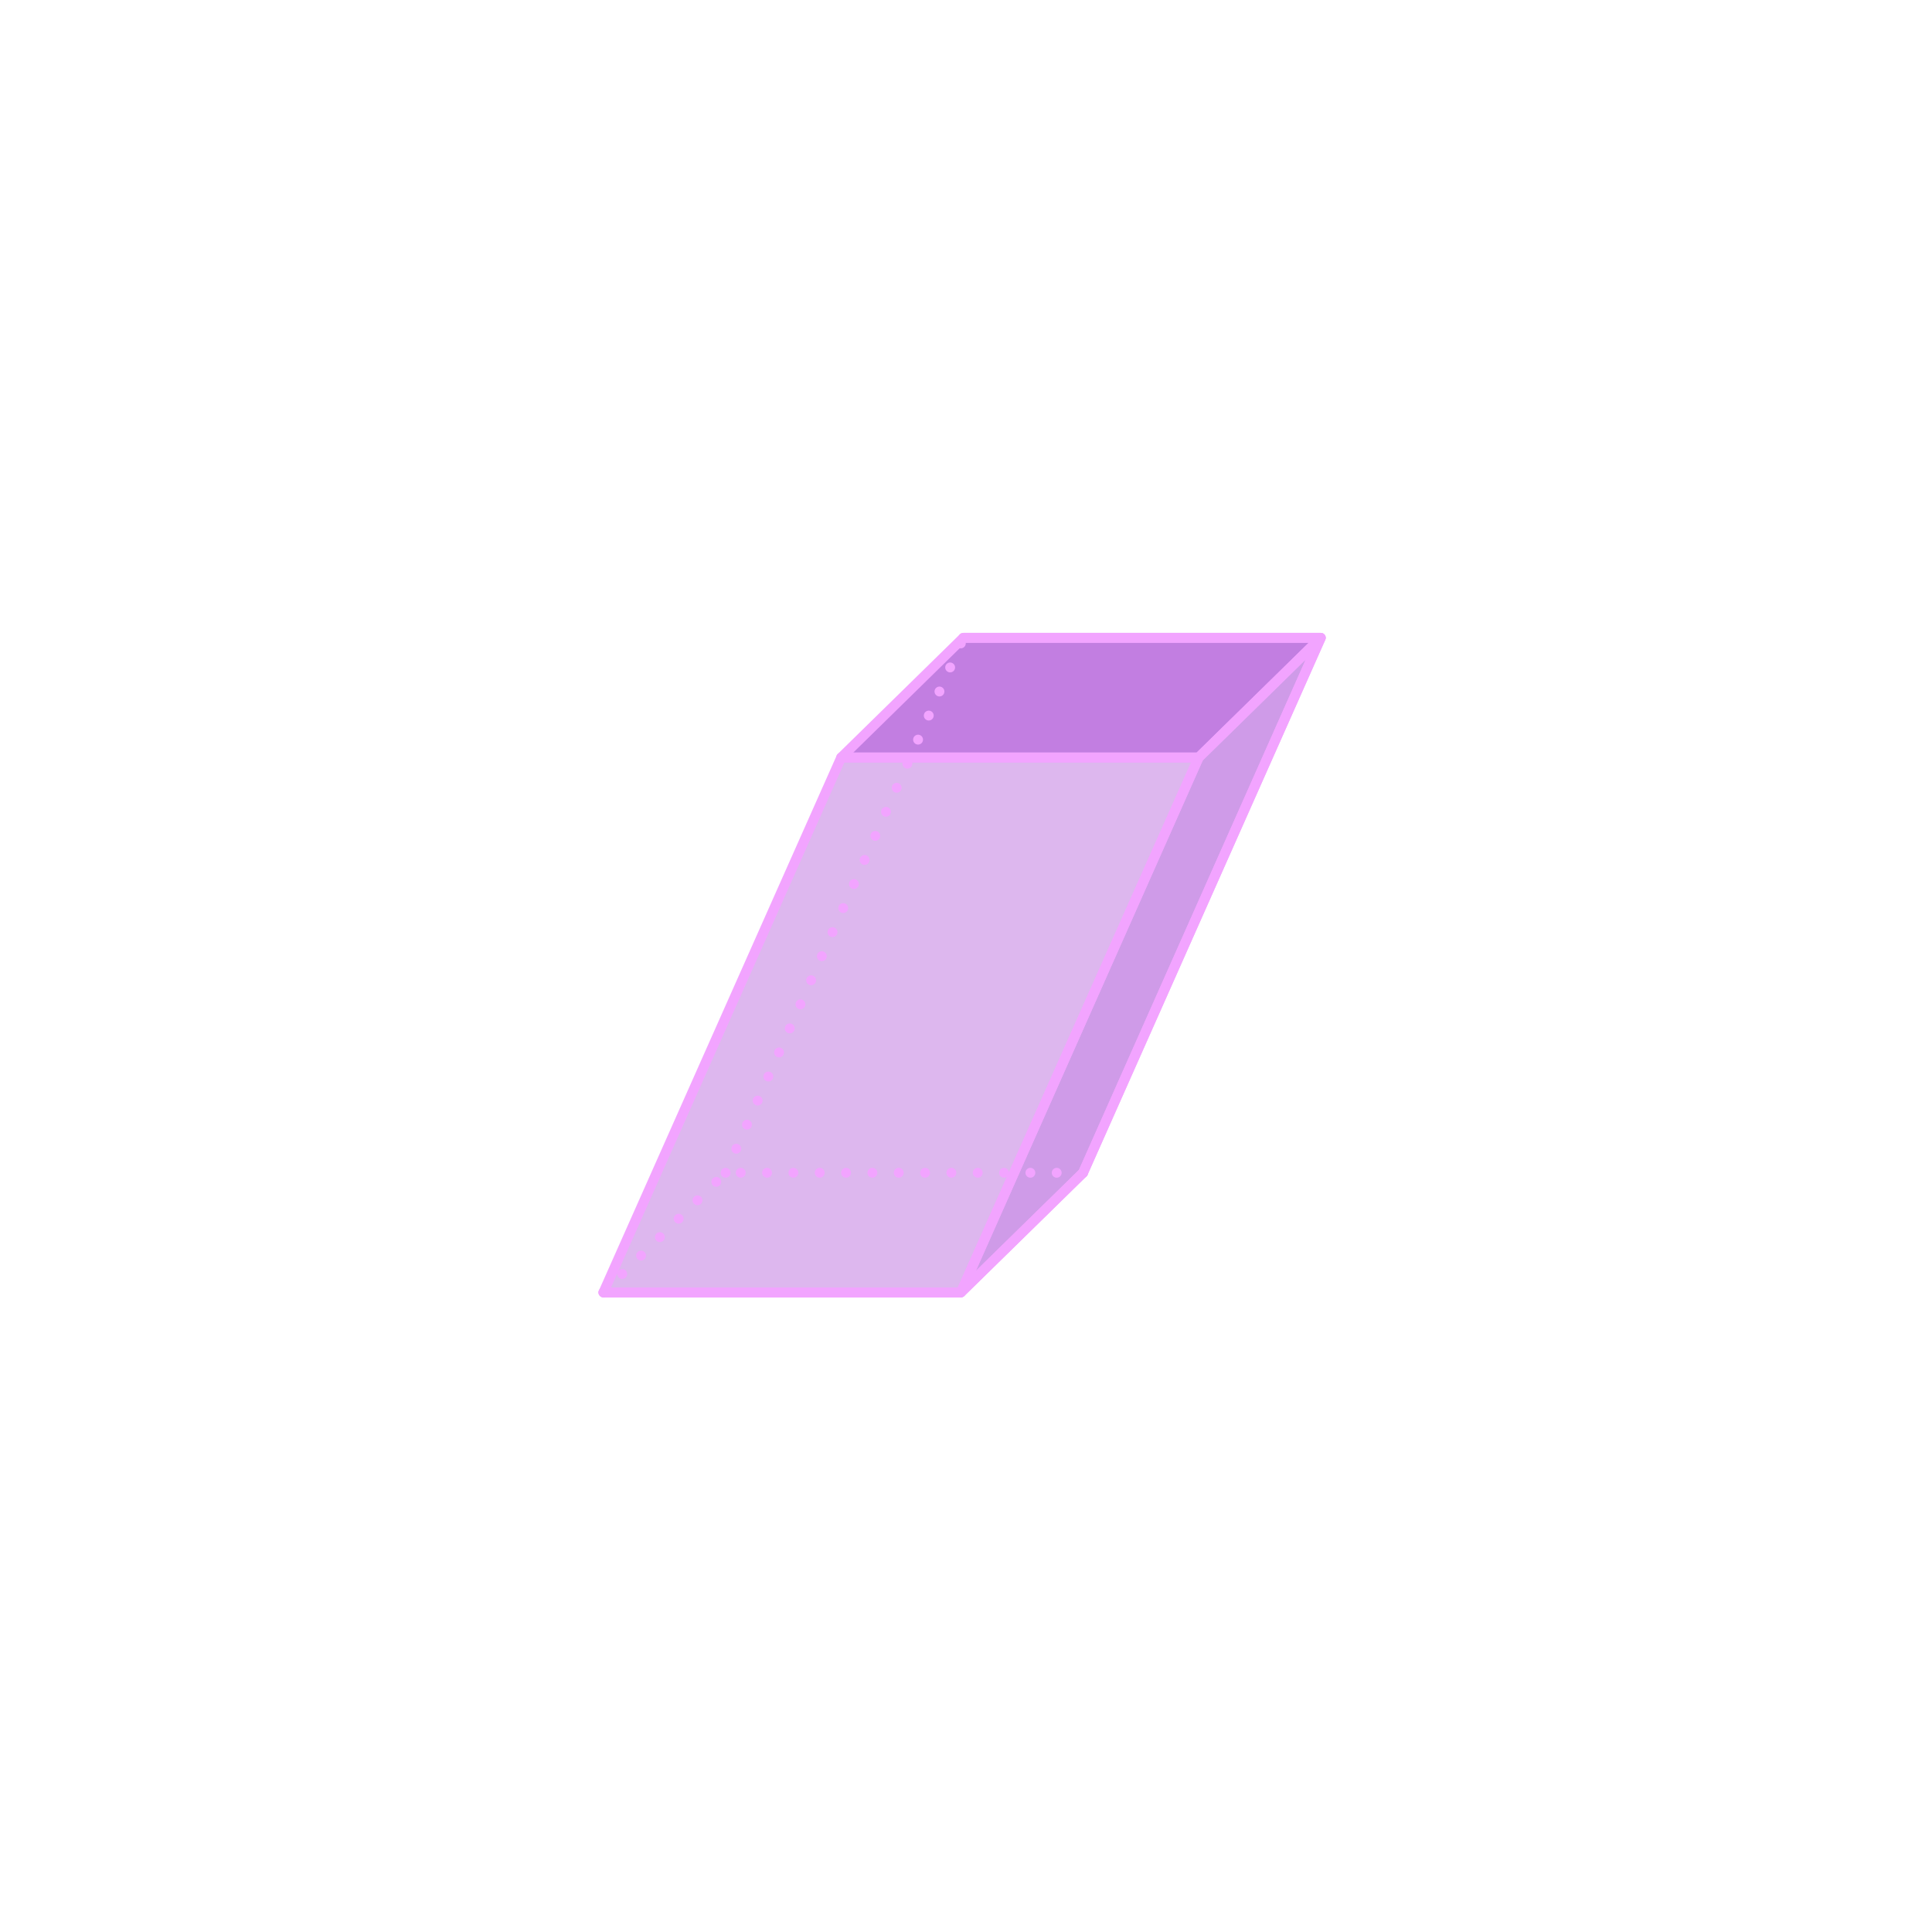
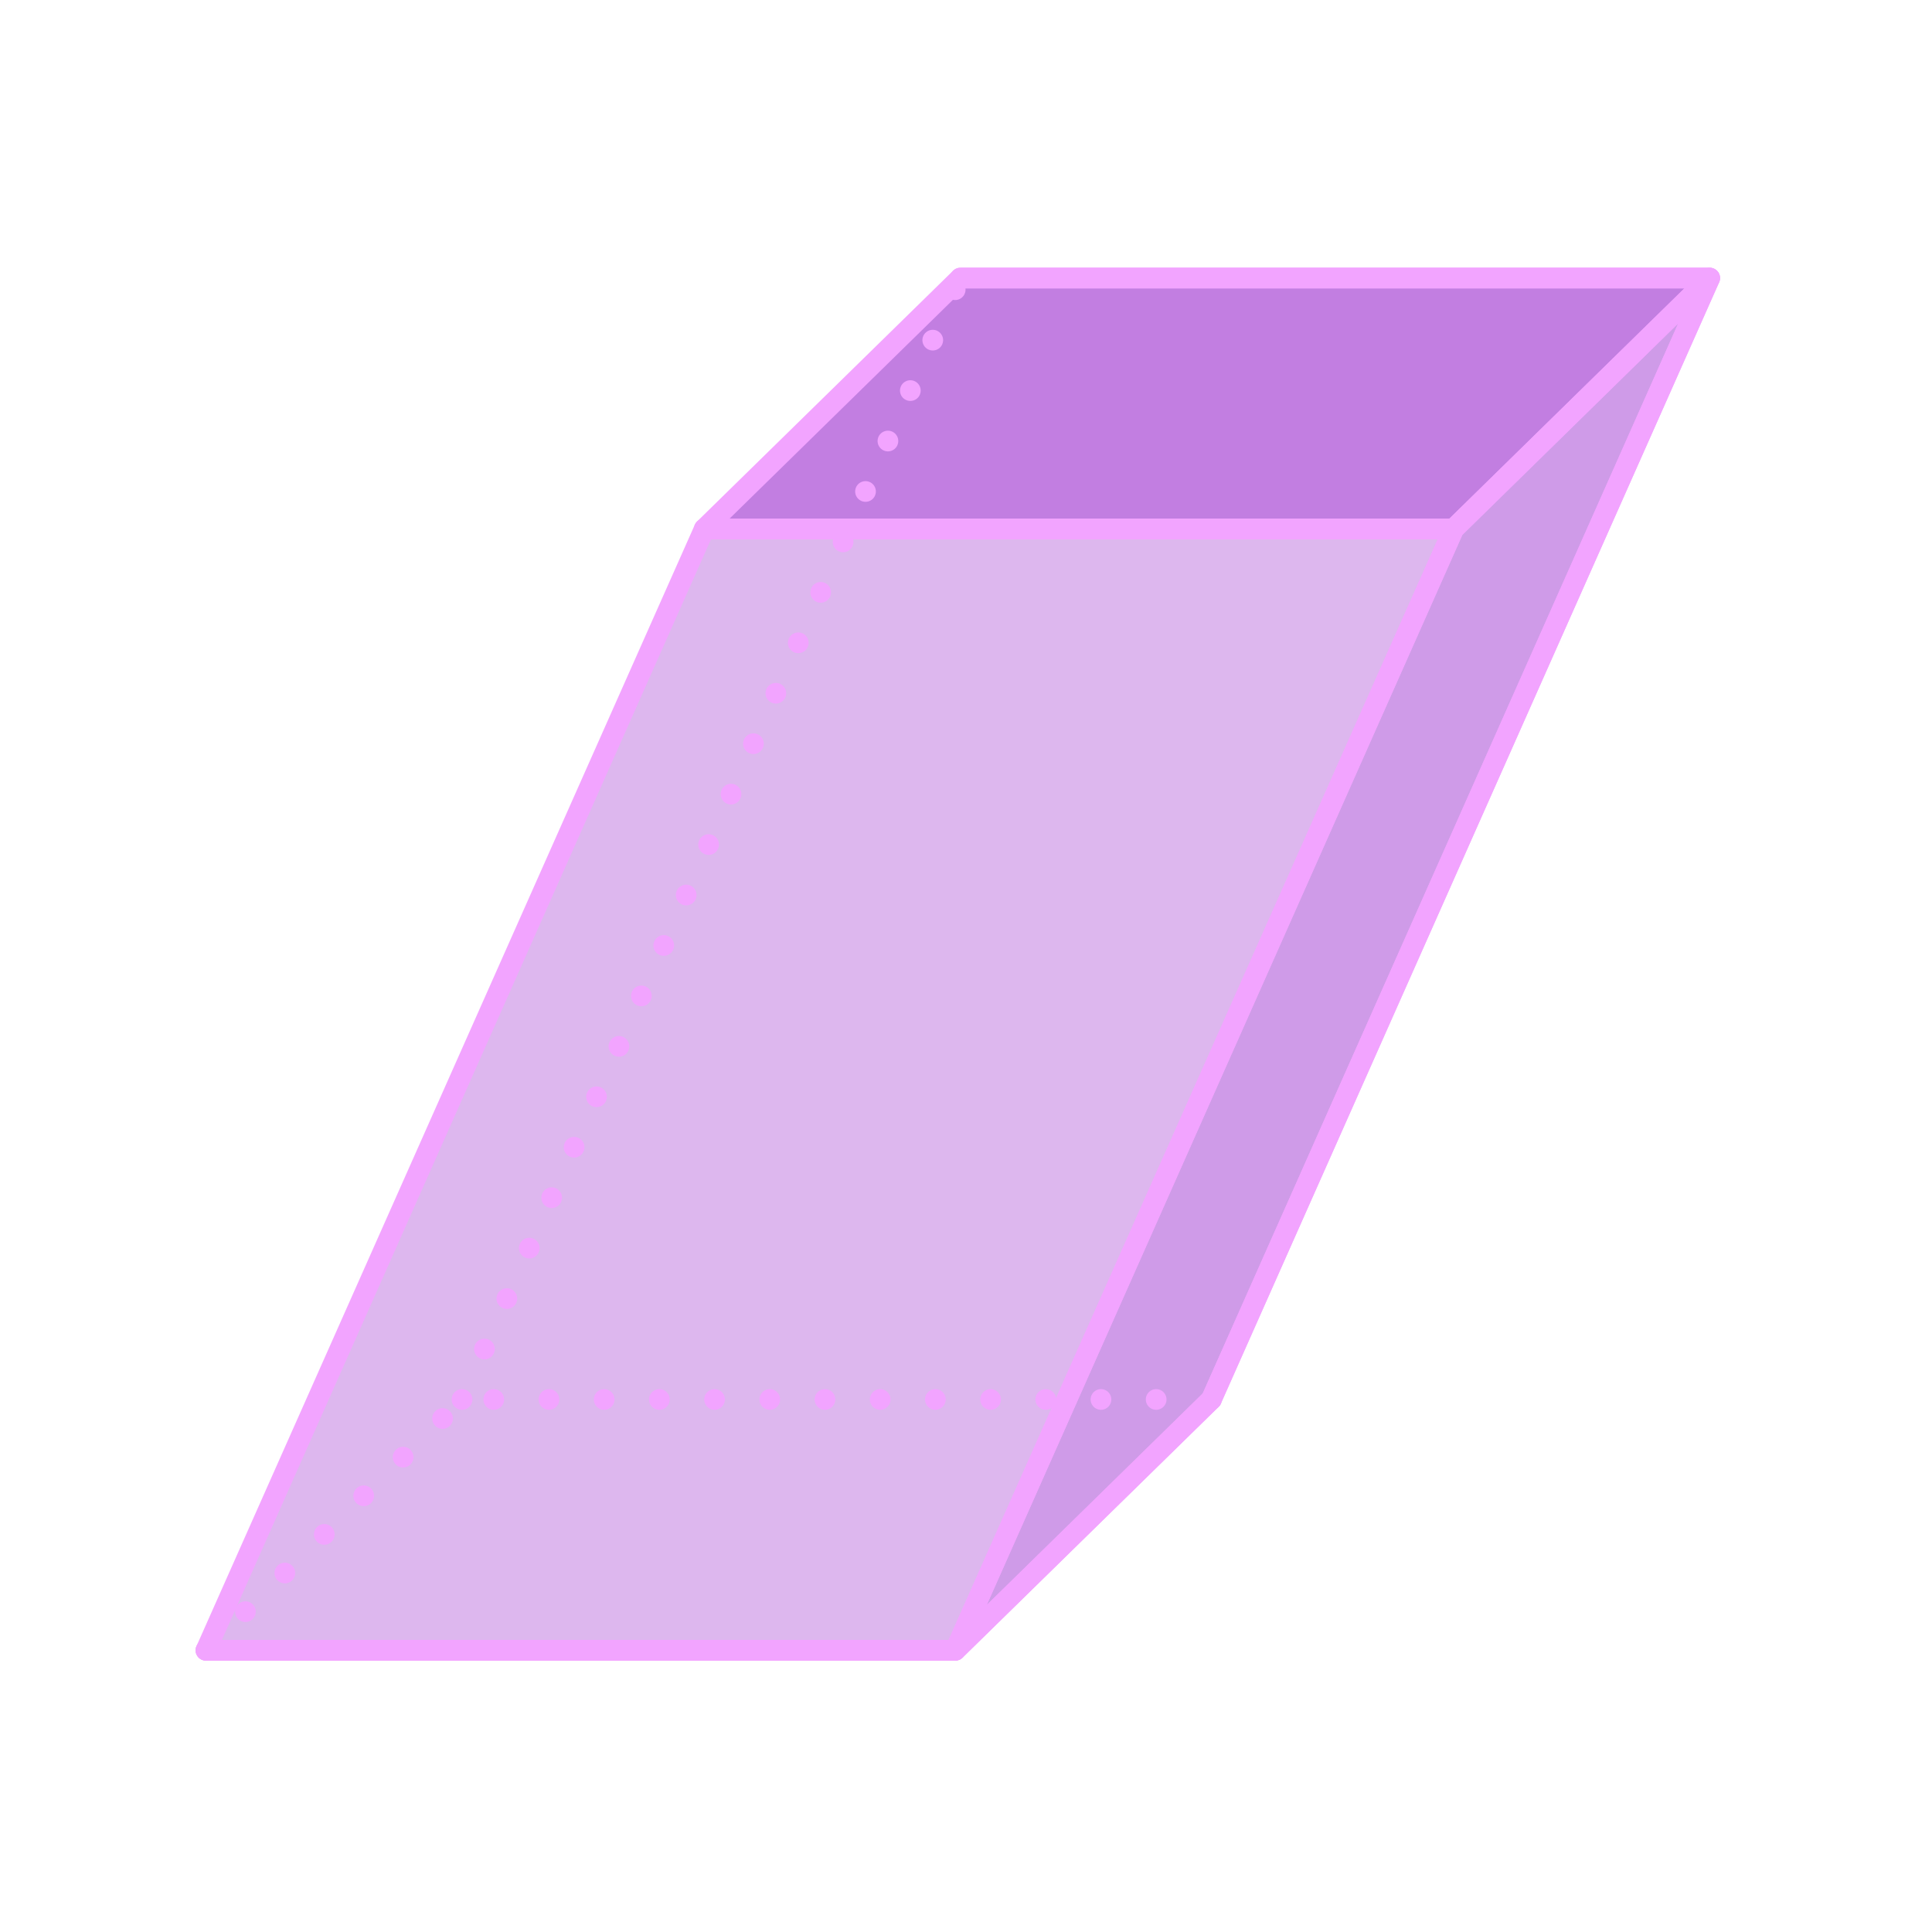
- <svg xmlns="http://www.w3.org/2000/svg" id="design" width="586.96" height="586.96" viewBox="0 0 586.96 586.96">
+ <svg xmlns="http://www.w3.org/2000/svg" id="design" viewBox="0 0 280 280">
  <defs>
    <style>
      .cls-1 {
        stroke-dasharray: 0 8;
      }

      .cls-1, .cls-2 {
        fill: none;
        stroke: #f2a4ff;
        stroke-linecap: round;
        stroke-linejoin: round;
        stroke-width: 3px;
      }

      .cls-3 {
        opacity: .5;
      }

      .cls-3, .cls-4, .cls-5 {
        fill: #bb70de;
      }

      .cls-4 {
        opacity: .9;
      }

      .cls-5 {
        opacity: .7;
      }
    </style>
  </defs>
-   <polygon class="cls-5" points="329.04 356.3 291.93 392.65 364.16 230.14 401.26 193.78 329.04 356.3" />
-   <polygon class="cls-4" points="364.16 230.14 255.56 230.14 292.66 193.78 401.26 193.78 364.16 230.14" />
-   <polygon class="cls-3" points="291.93 392.65 183.33 392.65 255.56 230.14 364.16 230.14 291.93 392.65" />
-   <polygon class="cls-2" points="291.93 392.65 183.33 392.65 255.56 230.14 364.16 230.14 291.93 392.65" />
-   <polyline class="cls-2" points="292.66 193.78 401.26 193.78 329.04 356.3" />
-   <polygon class="cls-2" points="364.16 230.14 255.56 230.14 292.66 193.78 401.26 193.78 364.16 230.14" />
-   <polyline class="cls-2" points="329.04 356.3 291.93 392.65 183.33 392.65" />
-   <line class="cls-1" x1="220.44" y1="356.3" x2="292.66" y2="193.78" />
-   <line class="cls-1" x1="183.33" y1="392.65" x2="220.44" y2="356.3" />
-   <line class="cls-1" x1="329.04" y1="356.3" x2="220.44" y2="356.3" />
-   <polygon class="cls-2" points="329.04 356.3 291.93 392.65 364.16 230.14 401.26 193.78 329.04 356.3" />
+   <polygon class="cls-5" points="175.56 202.82 138.45 239.17 210.68 76.65 247.78 40.3 175.56 202.82" />
+   <polygon class="cls-4" points="210.68 76.65 102.07 76.65 139.18 40.3 247.78 40.3 210.68 76.65" />
+   <polygon class="cls-3" points="138.45 239.17 29.85 239.17 102.07 76.65 210.68 76.65 138.45 239.17" />
+   <polygon class="cls-2" points="138.45 239.17 29.85 239.17 102.07 76.65 210.68 76.65 138.45 239.17" />
+   <polyline class="cls-2" points="139.18 40.3 247.78 40.3 175.56 202.82" />
+   <polygon class="cls-2" points="210.68 76.65 102.07 76.65 139.18 40.3 247.78 40.3 210.68 76.65" />
+   <polyline class="cls-2" points="175.56 202.82 138.45 239.17 29.85 239.17" />
+   <line class="cls-1" x1="66.96" y1="202.82" x2="139.18" y2="40.3" />
+   <line class="cls-1" x1="29.85" y1="239.17" x2="66.96" y2="202.82" />
+   <line class="cls-1" x1="175.56" y1="202.82" x2="66.96" y2="202.82" />
+   <polygon class="cls-2" points="175.56 202.82 138.45 239.17 210.68 76.65 247.78 40.3 175.56 202.82" />
</svg>
